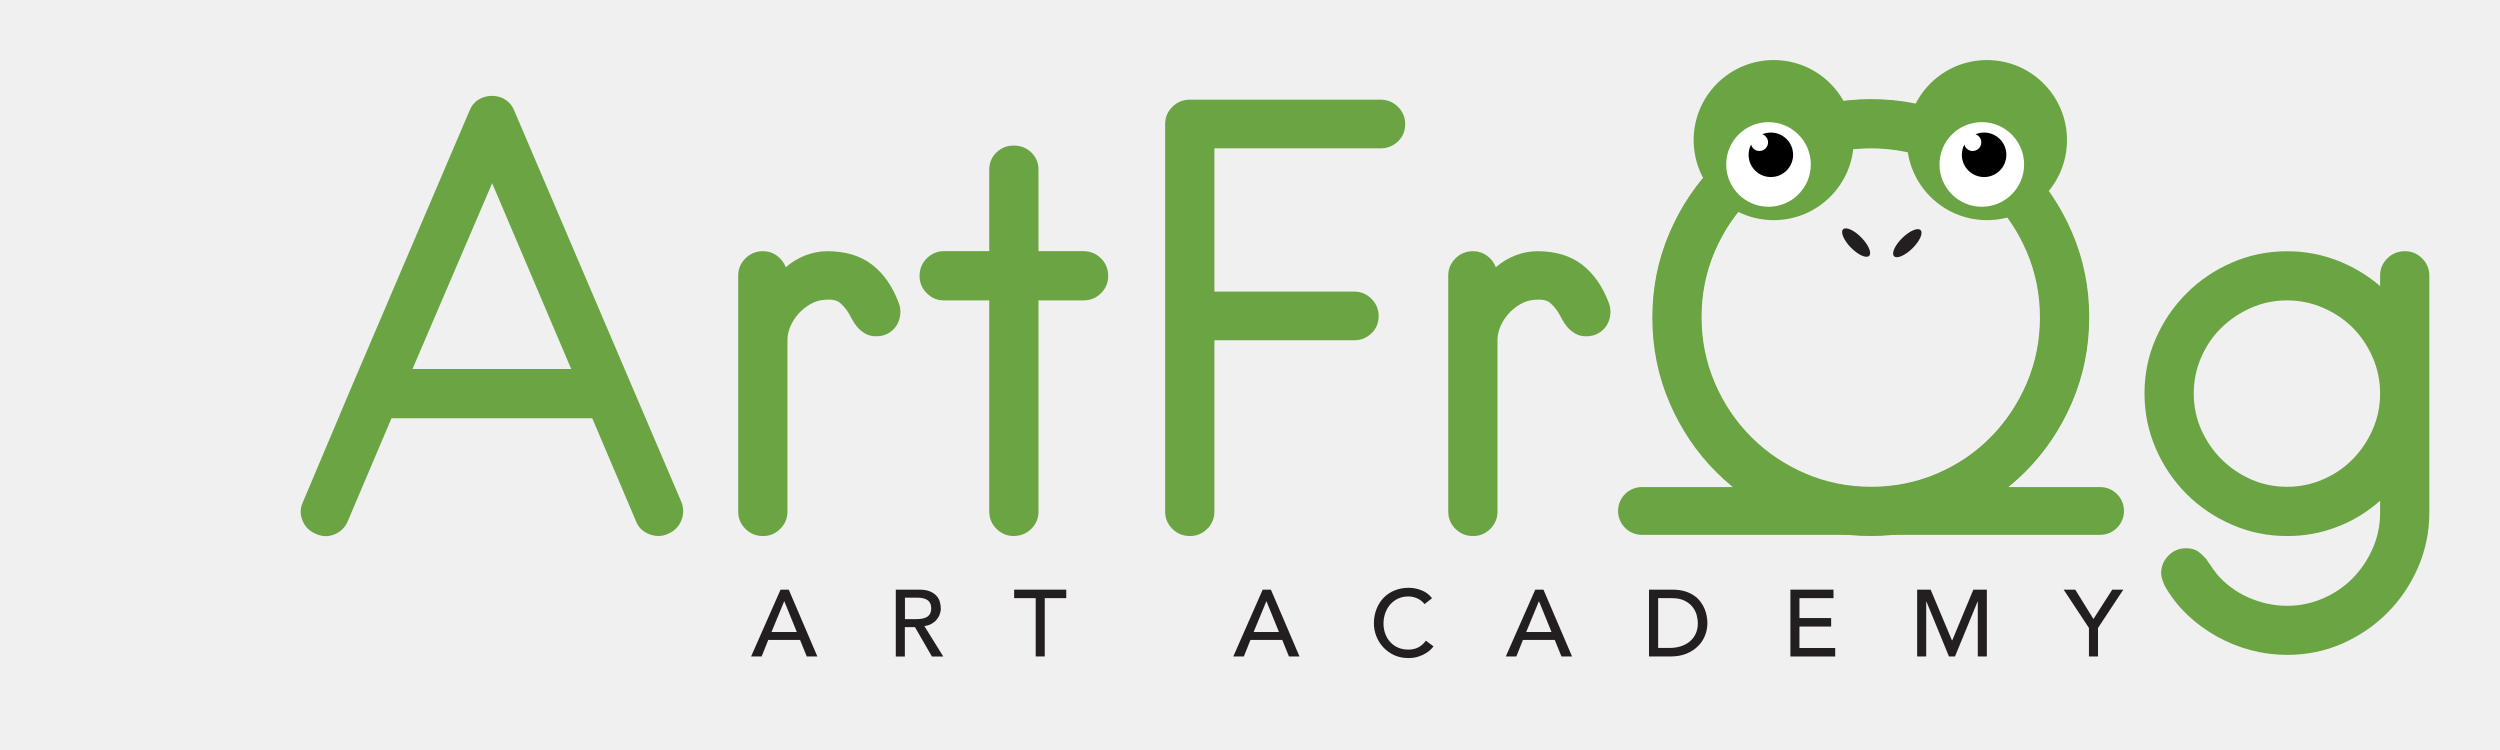
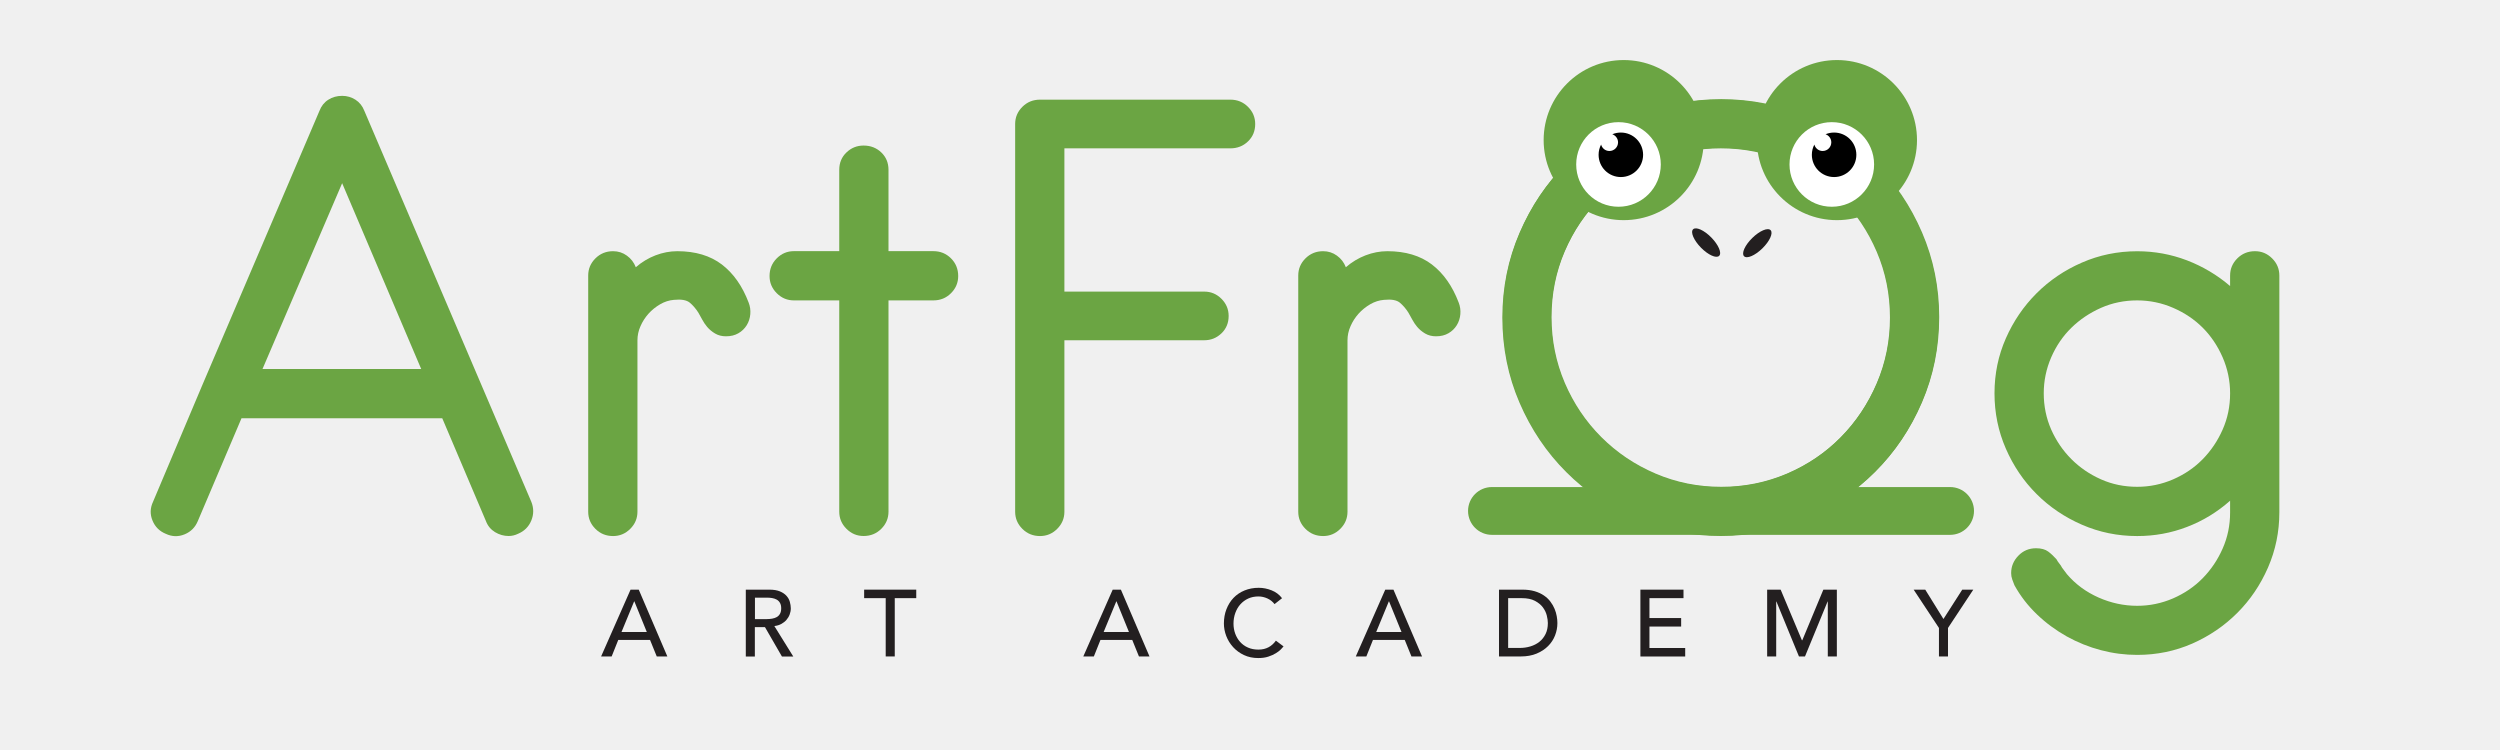
- <svg xmlns="http://www.w3.org/2000/svg" version="1.1" x="0px" y="0px" viewBox="10 175 500 150" xml:space="preserve">
+ <svg xmlns="http://www.w3.org/2000/svg" version="1.1" x="0px" y="0px" viewBox="40 175 500 150" xml:space="preserve">
  <style type="text/css">
	.st0{fill:#6BA543;}
	.st1{fill:#FFFFFF;}
	.st2{fill:#231F20;}
</style>
  <g id="Layer_1">
</g>
  <g id="Layer_2">
    <g>
      <path class="st0" d="M143.6,281.76c-0.59,0.29-1.22,0.44-1.88,0.44c-0.96,0-1.86-0.26-2.71-0.77c-0.85-0.52-1.46-1.25-1.82-2.21    l-8.74-20.57H88.3l-8.74,20.57c-0.52,1.25-1.4,2.14-2.65,2.65c-1.25,0.52-2.51,0.48-3.76-0.11c-1.26-0.52-2.14-1.4-2.65-2.65    c-0.52-1.25-0.48-2.51,0.11-3.76l9.95-23.56l23.34-54.64c0.37-0.96,0.96-1.7,1.77-2.21c0.81-0.52,1.73-0.77,2.77-0.77    c0.96,0,1.84,0.26,2.65,0.77c0.81,0.52,1.4,1.26,1.77,2.21c5.6,13.13,11.17,26.16,16.7,39.1c5.53,12.94,11.1,25.97,16.7,39.1    c0.51,1.26,0.51,2.51,0,3.76C145.74,280.36,144.85,281.24,143.6,281.76z M108.43,211.64L92.5,248.8h31.74L108.43,211.64z" />
      <path class="st0" d="M167.16,228.45c1.18-1.03,2.49-1.82,3.93-2.38c1.44-0.55,2.89-0.83,4.37-0.83c3.61,0,6.58,0.89,8.9,2.65    c2.32,1.77,4.11,4.31,5.37,7.63c0.29,0.74,0.4,1.51,0.33,2.32c-0.07,0.81-0.31,1.55-0.72,2.21c-0.41,0.66-0.96,1.2-1.66,1.6    c-0.7,0.41-1.53,0.61-2.49,0.61c-0.81,0-1.53-0.18-2.16-0.55c-0.63-0.37-1.16-0.81-1.6-1.33c-0.37-0.44-0.68-0.9-0.94-1.38    c-0.26-0.48-0.54-0.98-0.83-1.49c-0.52-0.81-1.09-1.47-1.72-1.99c-0.63-0.51-1.68-0.7-3.15-0.55c-0.96,0.08-1.88,0.37-2.77,0.89    c-0.88,0.52-1.66,1.14-2.32,1.88c-0.66,0.74-1.2,1.57-1.6,2.49c-0.41,0.92-0.61,1.86-0.61,2.82v34.29c0,1.33-0.48,2.47-1.44,3.43    c-0.96,0.96-2.1,1.44-3.43,1.44c-1.4,0-2.58-0.48-3.54-1.44c-0.96-0.96-1.44-2.1-1.44-3.43v-47.23c0-1.33,0.48-2.47,1.44-3.43    c0.96-0.96,2.14-1.44,3.54-1.44c1.03,0,1.95,0.3,2.76,0.89C166.2,226.72,166.79,227.49,167.16,228.45z" />
      <path class="st0" d="M226.66,235.08h-8.96v42.25c0,1.33-0.48,2.47-1.44,3.43c-0.96,0.96-2.14,1.44-3.54,1.44    c-1.33,0-2.47-0.48-3.43-1.44c-0.96-0.96-1.44-2.1-1.44-3.43v-42.25h-9.07c-1.33,0-2.47-0.48-3.43-1.44    c-0.96-0.96-1.44-2.1-1.44-3.43c0-1.4,0.48-2.58,1.44-3.54c0.96-0.96,2.1-1.44,3.43-1.44h9.07v-16.26c0-1.4,0.48-2.56,1.44-3.48    c0.96-0.92,2.1-1.38,3.43-1.38c1.4,0,2.58,0.46,3.54,1.38c0.96,0.92,1.44,2.08,1.44,3.48v16.26h8.96c1.4,0,2.58,0.48,3.54,1.44    c0.96,0.96,1.44,2.14,1.44,3.54c0,1.33-0.48,2.47-1.44,3.43C229.24,234.61,228.06,235.08,226.66,235.08z" />
      <path class="st0" d="M286.06,204.67h-33.18v28.65h27.98c1.33,0,2.47,0.48,3.43,1.44c0.96,0.96,1.44,2.1,1.44,3.43    c0,1.4-0.48,2.56-1.44,3.48c-0.96,0.92-2.1,1.38-3.43,1.38h-27.98v34.29c0,1.33-0.48,2.47-1.44,3.43    c-0.96,0.96-2.1,1.44-3.43,1.44c-1.4,0-2.58-0.48-3.54-1.44c-0.96-0.96-1.44-2.1-1.44-3.43V199.8c0-1.33,0.48-2.47,1.44-3.43    c0.96-0.96,2.14-1.44,3.54-1.44h38.05c1.4,0,2.58,0.48,3.54,1.44c0.96,0.96,1.44,2.1,1.44,3.43c0,1.4-0.48,2.56-1.44,3.48    C288.64,204.21,287.46,204.67,286.06,204.67z" />
      <path class="st0" d="M309.17,228.45c1.18-1.03,2.49-1.82,3.93-2.38c1.44-0.55,2.89-0.83,4.37-0.83c3.61,0,6.58,0.89,8.9,2.65    c2.32,1.77,4.11,4.31,5.37,7.63c0.29,0.74,0.4,1.51,0.33,2.32c-0.07,0.81-0.31,1.55-0.72,2.21c-0.41,0.66-0.96,1.2-1.66,1.6    c-0.7,0.41-1.53,0.61-2.49,0.61c-0.81,0-1.53-0.18-2.16-0.55c-0.63-0.37-1.16-0.81-1.6-1.33c-0.37-0.44-0.68-0.9-0.94-1.38    c-0.26-0.48-0.54-0.98-0.83-1.49c-0.52-0.81-1.09-1.47-1.72-1.99c-0.63-0.51-1.68-0.7-3.15-0.55c-0.96,0.08-1.88,0.37-2.77,0.89    c-0.88,0.52-1.66,1.14-2.32,1.88s-1.2,1.57-1.6,2.49c-0.41,0.92-0.61,1.86-0.61,2.82v34.29c0,1.33-0.48,2.47-1.44,3.43    c-0.96,0.96-2.1,1.44-3.43,1.44c-1.4,0-2.58-0.48-3.54-1.44c-0.96-0.96-1.44-2.1-1.44-3.43v-47.23c0-1.33,0.48-2.47,1.44-3.43    c0.96-0.96,2.14-1.44,3.54-1.44c1.03,0,1.95,0.3,2.76,0.89C308.21,226.72,308.8,227.49,309.17,228.45z" />
      <path class="st0" d="M384.16,282.2c-6.05,0-11.72-1.14-17.03-3.43c-5.31-2.28-9.94-5.4-13.88-9.35    c-3.95-3.94-7.06-8.57-9.35-13.88c-2.29-5.31-3.43-10.99-3.43-17.03c0-5.97,1.14-11.61,3.43-16.92c2.28-5.31,5.4-9.93,9.35-13.88    c3.94-3.94,8.57-7.06,13.88-9.35c5.31-2.28,10.99-3.43,17.03-3.43c5.97,0,11.61,1.14,16.92,3.43c5.31,2.29,9.93,5.4,13.88,9.35    c3.94,3.95,7.06,8.57,9.35,13.88s3.43,10.95,3.43,16.92c0,6.05-1.15,11.72-3.43,17.03s-5.4,9.94-9.35,13.88    c-3.94,3.95-8.57,7.06-13.88,9.35C395.78,281.06,390.13,282.2,384.16,282.2z M384.16,204.67c-4.65,0-9.03,0.89-13.16,2.65    c-4.13,1.77-7.74,4.19-10.84,7.25c-3.1,3.06-5.53,6.66-7.3,10.78c-1.77,4.13-2.65,8.52-2.65,13.16c0,4.65,0.89,9.03,2.65,13.16    c1.77,4.13,4.2,7.74,7.3,10.84s6.71,5.53,10.84,7.3c4.13,1.77,8.52,2.65,13.16,2.65s9.03-0.89,13.16-2.65    c4.13-1.77,7.72-4.2,10.78-7.3c3.06-3.1,5.47-6.71,7.24-10.84c1.77-4.13,2.65-8.52,2.65-13.16c0-4.65-0.88-9.03-2.65-13.16    c-1.77-4.13-4.19-7.72-7.24-10.78c-3.06-3.06-6.66-5.47-10.78-7.25C393.19,205.55,388.81,204.67,384.16,204.67z" />
      <path class="st0" d="M467.44,305.98c-2.43,0-4.85-0.31-7.24-0.94c-2.4-0.63-4.68-1.55-6.86-2.76c-2.17-1.22-4.17-2.69-5.97-4.42    c-1.81-1.73-3.3-3.67-4.48-5.81c-0.15-0.37-0.3-0.76-0.44-1.16c-0.15-0.41-0.22-0.83-0.22-1.27c0-1.33,0.48-2.49,1.44-3.48    c0.96-1,2.14-1.49,3.54-1.49c1.03,0,1.84,0.22,2.43,0.66c0.59,0.44,1.14,0.96,1.66,1.55c0.15,0.29,0.33,0.57,0.55,0.83    c0.22,0.26,0.41,0.53,0.55,0.83l1,1.33c1.7,1.99,3.8,3.54,6.3,4.65c2.51,1.11,5.09,1.66,7.74,1.66c2.51,0,4.9-0.5,7.19-1.49    c2.28-1,4.26-2.34,5.92-4.04c1.66-1.7,2.99-3.67,3.98-5.92c1-2.25,1.49-4.66,1.49-7.25v-2.32c-2.58,2.29-5.46,4.04-8.63,5.25    c-3.17,1.22-6.49,1.82-9.95,1.82c-3.91,0-7.6-0.76-11.06-2.27c-3.47-1.51-6.49-3.56-9.07-6.14c-2.58-2.58-4.63-5.6-6.14-9.07    c-1.51-3.46-2.27-7.15-2.27-11.06c0-3.91,0.76-7.58,2.27-11c1.51-3.43,3.56-6.43,6.14-9.01c2.58-2.58,5.6-4.63,9.07-6.14    c3.46-1.51,7.15-2.27,11.06-2.27c3.47,0,6.78,0.61,9.95,1.82c3.17,1.22,6.05,2.93,8.63,5.14v-2.1c0-1.33,0.48-2.47,1.44-3.43    c0.96-0.96,2.14-1.44,3.54-1.44c1.33,0,2.47,0.48,3.43,1.44c0.96,0.96,1.44,2.1,1.44,3.43v47.34c0,3.91-0.76,7.59-2.27,11.06    c-1.51,3.46-3.56,6.49-6.14,9.07c-2.58,2.58-5.59,4.63-9.01,6.14C475.02,305.22,471.35,305.98,467.44,305.98z M467.44,235.08    c-2.58,0-5,0.5-7.24,1.49c-2.25,1-4.22,2.32-5.92,3.98c-1.7,1.66-3.04,3.63-4.04,5.92c-0.99,2.29-1.49,4.68-1.49,7.19    c0,2.58,0.5,5,1.49,7.25c1,2.25,2.34,4.22,4.04,5.92c1.7,1.7,3.67,3.04,5.92,4.04c2.25,1,4.66,1.49,7.24,1.49    c2.51,0,4.9-0.5,7.19-1.49c2.28-1,4.26-2.34,5.92-4.04c1.66-1.7,2.99-3.67,3.98-5.92c1-2.25,1.49-4.66,1.49-7.25    c0-2.51-0.5-4.9-1.49-7.19c-1-2.28-2.32-4.26-3.98-5.92c-1.66-1.66-3.63-2.99-5.92-3.98    C472.35,235.58,469.95,235.08,467.44,235.08z" />
    </g>
    <g>
      <path class="st0" d="M384.26,282.1c-6.05,0-11.72-1.14-17.03-3.43c-5.31-2.28-9.94-5.4-13.88-9.35s-7.06-8.57-9.35-13.88    c-2.29-5.31-3.43-10.99-3.43-17.03c0-5.97,1.14-11.61,3.43-16.92c2.28-5.31,5.4-9.93,9.35-13.88s8.57-7.06,13.88-9.35    c5.31-2.28,10.98-3.43,17.03-3.43c5.97,0,11.61,1.14,16.92,3.43c5.31,2.29,9.93,5.4,13.88,9.35s7.06,8.57,9.35,13.88    c2.28,5.31,3.43,10.95,3.43,16.92c0,6.05-1.15,11.72-3.43,17.03c-2.28,5.31-5.4,9.94-9.35,13.88s-8.57,7.06-13.88,9.35    C395.87,280.96,390.23,282.1,384.26,282.1z M384.26,204.57c-4.65,0-9.03,0.89-13.16,2.66s-7.74,4.18-10.84,7.24    c-3.1,3.06-5.53,6.66-7.3,10.78c-1.77,4.13-2.65,8.52-2.65,13.16c0,4.65,0.89,9.03,2.65,13.16c1.77,4.13,4.2,7.74,7.3,10.84    c3.1,3.1,6.71,5.53,10.84,7.3c4.13,1.77,8.52,2.65,13.16,2.65c4.64,0,9.03-0.89,13.16-2.65c4.13-1.77,7.72-4.2,10.78-7.3    c3.06-3.1,5.47-6.71,7.24-10.84c1.77-4.13,2.65-8.52,2.65-13.16c0-4.64-0.88-9.03-2.65-13.16c-1.77-4.13-4.19-7.72-7.24-10.78    c-3.06-3.06-6.66-5.47-10.78-7.24C393.29,205.46,388.9,204.57,384.26,204.57z" />
    </g>
    <g>
      <g>
        <circle class="st0" cx="407.39" cy="203.02" r="16.01" />
        <circle class="st1" cx="406.36" cy="207.89" r="8.46" />
      </g>
      <path d="M406.82,201.51c-0.61,0-1.18,0.12-1.71,0.34c0.67,0.24,1.15,0.87,1.15,1.62c0,0.95-0.77,1.73-1.73,1.73    c-0.8,0-1.47-0.55-1.66-1.29c-0.32,0.61-0.5,1.31-0.5,2.05c0,2.46,1.99,4.45,4.45,4.45s4.45-1.99,4.45-4.45    S409.28,201.51,406.82,201.51z" />
    </g>
    <g>
      <g>
        <circle class="st0" cx="364.74" cy="203.02" r="16.01" />
        <circle class="st1" cx="363.7" cy="207.89" r="8.46" />
      </g>
      <path d="M364.17,201.51c-0.61,0-1.18,0.12-1.71,0.34c0.67,0.24,1.15,0.87,1.15,1.62c0,0.95-0.77,1.73-1.73,1.73    c-0.8,0-1.47-0.55-1.66-1.29c-0.32,0.61-0.5,1.31-0.5,2.05c0,2.46,1.99,4.45,4.45,4.45c2.46,0,4.45-1.99,4.45-4.45    S366.62,201.51,364.17,201.51z" />
    </g>
    <path class="st0" d="M430.02,281.97h-91.63c-2.64,0-4.78-2.14-4.78-4.78l0,0c0-2.64,2.14-4.78,4.78-4.78h91.63   c2.64,0,4.78,2.14,4.78,4.78l0,0C434.8,279.83,432.66,281.97,430.02,281.97z" />
    <ellipse transform="matrix(0.7137 -0.7005 0.7005 0.7137 -47.419 331.0249)" class="st2" cx="381.21" cy="223.52" rx="1.45" ry="3.72" />
    <ellipse transform="matrix(0.7137 -0.7005 0.7005 0.7137 -44.5806 338.2291)" class="st2" cx="391.45" cy="223.65" rx="3.72" ry="1.45" />
    <g>
      <path class="st2" d="M166.11,292.93h1.64l5.72,13.36h-2.12l-1.34-3.3h-6.36l-1.32,3.3h-2.11L166.11,292.93z M169.36,301.4    l-2.49-6.13h-0.04l-2.53,6.13H169.36z" />
      <path class="st2" d="M189.18,292.93h4.7c0.86,0,1.56,0.12,2.11,0.35c0.55,0.23,0.99,0.53,1.31,0.89c0.32,0.36,0.55,0.76,0.67,1.21    c0.12,0.45,0.19,0.88,0.19,1.29c0,0.43-0.08,0.84-0.23,1.24c-0.15,0.4-0.37,0.75-0.65,1.08c-0.28,0.32-0.63,0.59-1.04,0.81    c-0.41,0.22-0.86,0.35-1.37,0.41l3.79,6.1h-2.27l-3.4-5.89h-2.02v5.89h-1.81V292.93z M190.99,298.82h2.38    c0.35,0,0.7-0.03,1.05-0.09c0.35-0.06,0.65-0.16,0.92-0.31c0.27-0.15,0.49-0.37,0.65-0.65c0.16-0.28,0.25-0.65,0.25-1.1    c0-0.45-0.08-0.82-0.25-1.1c-0.16-0.28-0.38-0.5-0.65-0.65c-0.27-0.15-0.58-0.25-0.92-0.31c-0.35-0.06-0.69-0.08-1.05-0.08h-2.38    V298.82z" />
      <path class="st2" d="M217.13,294.63h-4.3v-1.7h10.42v1.7h-4.3v11.66h-1.81V294.63z" />
      <path class="st2" d="M262.54,292.93h1.64l5.72,13.36h-2.11l-1.34-3.3h-6.36l-1.32,3.3h-2.11L262.54,292.93z M265.79,301.4    l-2.49-6.13h-0.04l-2.53,6.13H265.79z" />
      <path class="st2" d="M294.91,295.82c-0.38-0.49-0.86-0.87-1.43-1.13c-0.58-0.26-1.18-0.4-1.79-0.4c-0.75,0-1.44,0.14-2.05,0.42    s-1.13,0.67-1.57,1.16c-0.44,0.49-0.77,1.07-1.01,1.73s-0.36,1.37-0.36,2.12c0,0.7,0.11,1.37,0.34,2    c0.23,0.63,0.55,1.18,0.98,1.66c0.43,0.48,0.95,0.86,1.57,1.13c0.62,0.28,1.31,0.41,2.1,0.41c0.77,0,1.44-0.16,2.02-0.47    c0.58-0.31,1.07-0.76,1.47-1.32l1.53,1.15c-0.1,0.14-0.28,0.34-0.53,0.59c-0.25,0.26-0.59,0.52-1,0.77    c-0.41,0.26-0.92,0.49-1.5,0.68c-0.59,0.2-1.26,0.29-2.03,0.29c-1.06,0-2.01-0.2-2.86-0.6c-0.85-0.4-1.57-0.93-2.17-1.59    s-1.05-1.39-1.37-2.22c-0.31-0.82-0.47-1.66-0.47-2.5c0-1.03,0.17-1.99,0.51-2.86c0.34-0.87,0.81-1.63,1.42-2.27    c0.61-0.63,1.34-1.13,2.2-1.48c0.86-0.35,1.8-0.53,2.83-0.53c0.88,0,1.74,0.17,2.59,0.51c0.85,0.34,1.54,0.86,2.08,1.57    L294.91,295.82z" />
      <path class="st2" d="M317.05,292.93h1.64l5.72,13.36h-2.12l-1.34-3.3h-6.36l-1.32,3.3h-2.11L317.05,292.93z M320.3,301.4    l-2.49-6.13h-0.04l-2.53,6.13H320.3z" />
      <path class="st2" d="M339.81,292.93h4.66c0.94,0,1.77,0.11,2.48,0.32c0.71,0.21,1.33,0.5,1.85,0.86c0.52,0.36,0.96,0.77,1.3,1.24    c0.35,0.47,0.62,0.94,0.82,1.43c0.2,0.49,0.35,0.98,0.43,1.47c0.09,0.49,0.13,0.94,0.13,1.36c0,0.86-0.16,1.68-0.47,2.48    c-0.31,0.8-0.78,1.51-1.4,2.13c-0.62,0.62-1.38,1.12-2.29,1.5c-0.91,0.38-1.97,0.57-3.16,0.57h-4.36V292.93z M341.63,304.59h2.28    c0.77,0,1.49-0.1,2.18-0.31c0.69-0.21,1.29-0.52,1.8-0.93c0.52-0.42,0.92-0.93,1.23-1.56c0.3-0.62,0.45-1.35,0.45-2.18    c0-0.43-0.07-0.93-0.21-1.5s-0.4-1.12-0.78-1.63c-0.38-0.52-0.92-0.95-1.59-1.31c-0.68-0.36-1.56-0.54-2.64-0.54h-2.72V304.59z" />
      <path class="st2" d="M368.07,292.93h8.63v1.7h-6.81v3.98h6.34v1.7h-6.34v4.29h7.15v1.7h-8.96V292.93z" />
      <path class="st2" d="M393.43,292.93h2.7l4.25,10.12h0.08l4.21-10.12h2.7v13.36h-1.81v-10.99h-0.04L401,306.29h-1.21l-4.51-10.99    h-0.04v10.99h-1.81V292.93z" />
      <path class="st2" d="M427.79,300.59l-5.06-7.66h2.32l3.64,5.87l3.76-5.87h2.21l-5.06,7.66v5.7h-1.81V300.59z" />
    </g>
  </g>
</svg>
